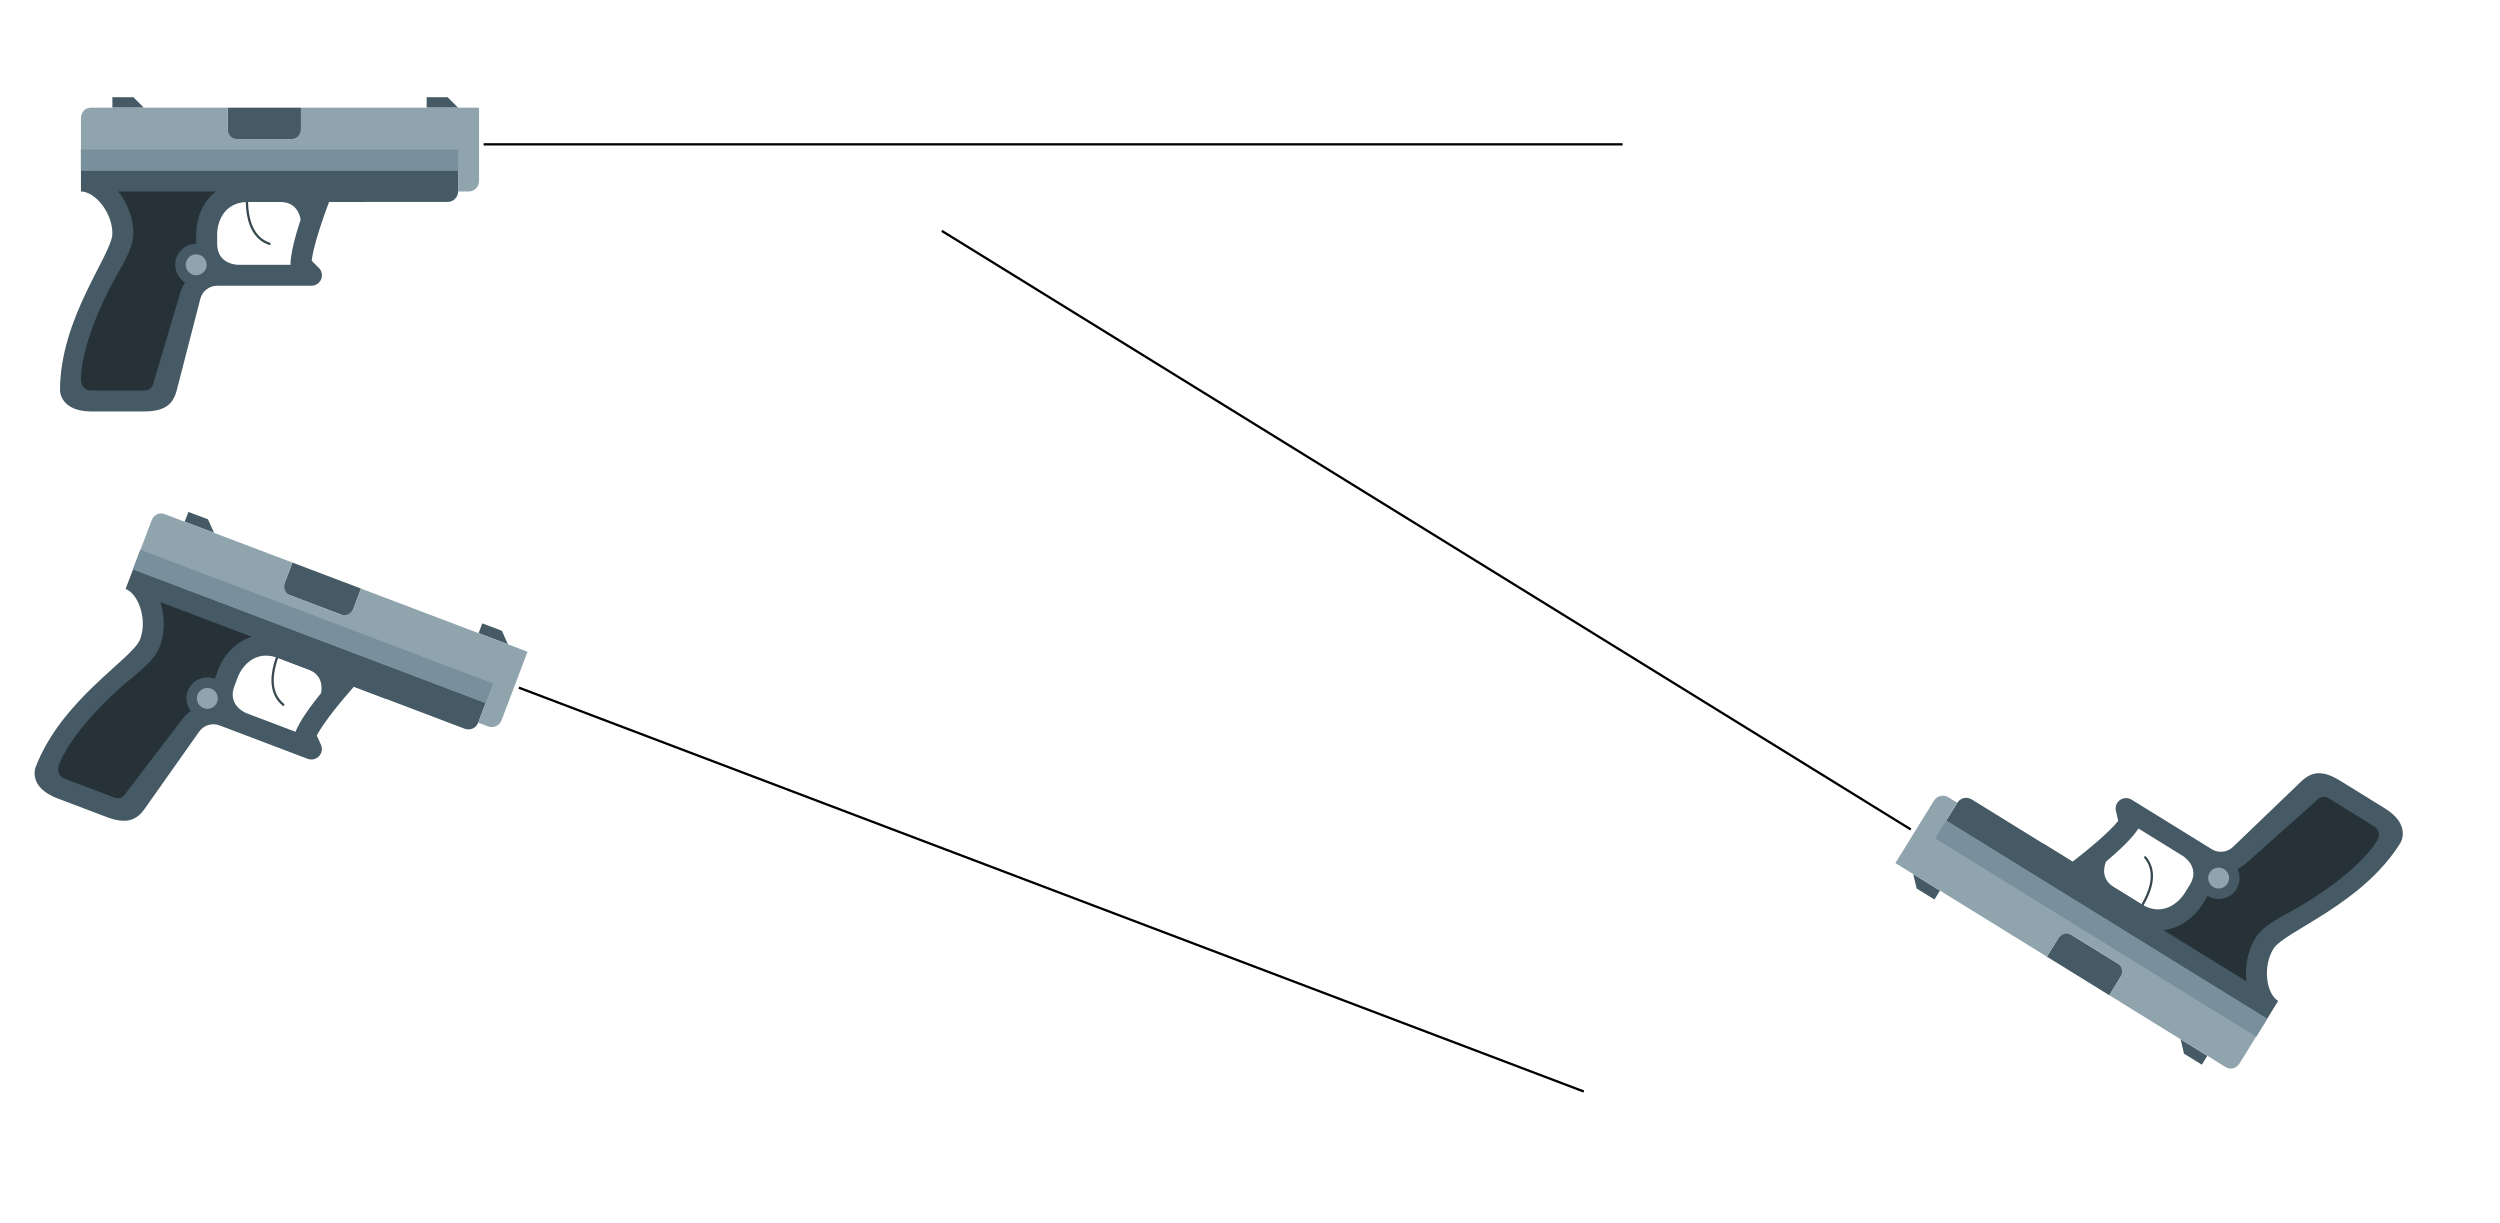
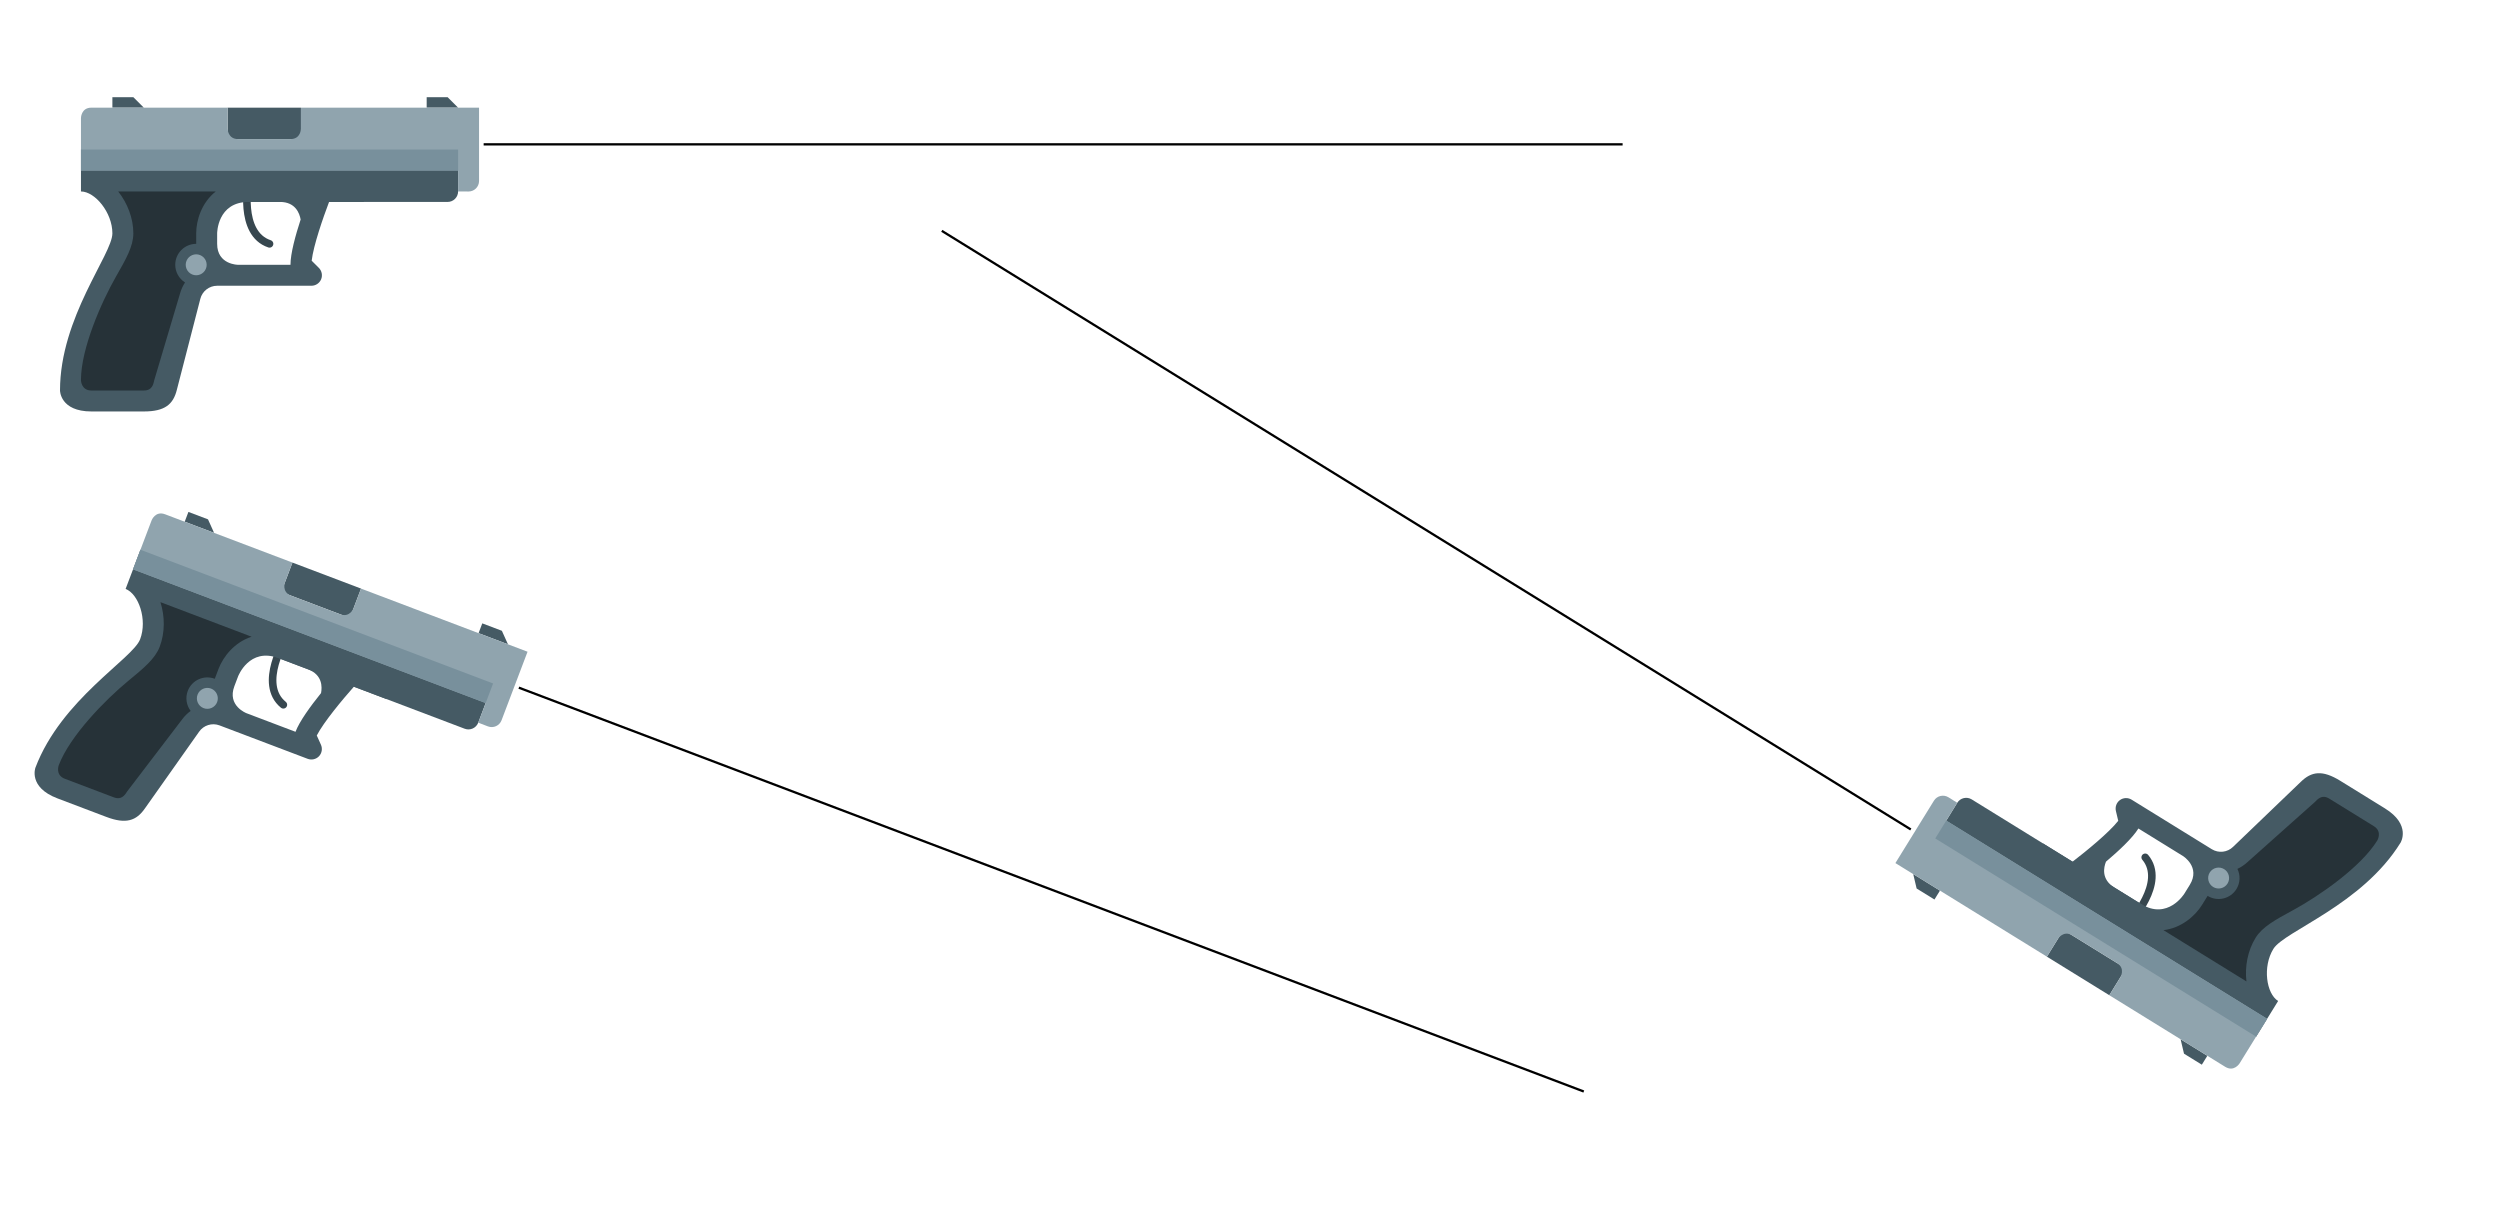
- <svg xmlns="http://www.w3.org/2000/svg" width="530.079pt" height="259.16pt" viewBox="0 0 530.079 259.16" version="1.1">
-   <g id="surface1">
-     <path style="fill:none;stroke-width:0.487;stroke-linecap:round;stroke-linejoin:round;stroke:rgb(21.568%,27.843%,30.98%);stroke-opacity:1;stroke-miterlimit:4;" d="M 52.707 38.375 C 52.707 38.375 50.484 49.48 57.148 51.703 " />
-     <path style=" stroke:none;fill-rule:nonzero;fill:rgb(27.058%,35.294%,39.215%);fill-opacity:1;" d="M 97.133 22.828 L 94.91 20.605 L 90.469 20.605 L 90.469 22.828 Z M 30.492 22.828 L 28.273 20.605 L 23.828 20.605 L 23.828 22.828 Z M 48.266 22.828 L 63.812 22.828 L 63.812 29.488 L 48.266 29.488 Z M 94.91 42.816 L 28.5 42.816 L 28.5 31.711 L 97.133 31.711 L 97.133 40.598 C 97.133 41.816 96.133 42.816 94.91 42.816 Z M 94.91 42.816 " />
-     <path style=" stroke:none;fill-rule:nonzero;fill:rgb(27.058%,35.294%,39.215%);fill-opacity:1;" d="M 66.086 55.277 C 66.453 52.074 68.508 46.16 69.773 42.816 L 77.141 42.816 L 77.141 31.711 L 17.164 31.711 L 17.164 40.598 C 20.125 40.605 23.828 45.039 23.828 49.48 C 23.828 53.926 12.723 67.25 12.723 82.801 C 12.723 82.801 12.723 87.242 19.387 87.242 L 30.492 87.242 C 34.938 87.242 36.734 85.758 37.504 82.629 L 42.469 63.391 C 42.875 61.746 44.348 60.59 46.043 60.586 L 66.035 60.586 C 66.926 60.586 67.746 60.051 68.09 59.219 C 68.43 58.387 68.238 57.434 67.605 56.797 Z M 50.484 56.145 C 50.484 56.145 46.043 56.145 46.043 51.703 L 46.043 49.48 C 46.043 49.48 46.043 42.816 52.707 42.816 L 59.371 42.816 C 62.691 42.816 63.527 45.301 63.742 46.551 C 62.641 49.926 61.59 53.758 61.59 56.145 Z M 50.484 56.145 " />
-     <path style=" stroke:none;fill-rule:nonzero;fill:rgb(56.47%,64.313%,68.234%);fill-opacity:1;" d="M 63.812 22.828 L 63.812 27.27 C 63.812 27.27 63.812 29.488 61.59 29.488 C 61.59 29.488 52.707 29.5 50.484 29.488 C 48.266 29.488 48.266 27.27 48.266 27.27 L 48.266 22.828 L 19.387 22.828 C 17.164 22.828 17.164 25.047 17.164 25.047 L 17.164 36.152 L 97.133 36.152 L 97.133 40.598 L 99.344 40.605 C 100.578 40.605 101.574 39.605 101.574 38.375 L 101.574 22.828 Z M 43.82 56.145 C 43.82 57.367 42.82 58.367 41.602 58.367 C 40.379 58.367 39.379 57.367 39.379 56.145 C 39.379 54.922 40.379 53.926 41.602 53.926 C 42.82 53.926 43.82 54.922 43.82 56.145 Z M 43.82 56.145 " />
-     <path style=" stroke:none;fill-rule:nonzero;fill:rgb(47.058%,56.47%,61.176%);fill-opacity:1;" d="M 17.164 31.711 L 97.133 31.711 L 97.133 36.152 L 17.164 36.152 Z M 17.164 31.711 " />
-     <path style=" stroke:none;fill-rule:nonzero;fill:rgb(14.902%,19.608%,21.96%);fill-opacity:1;" d="M 37.156 56.145 C 37.156 53.691 39.145 51.703 41.602 51.703 L 41.602 49.48 C 41.602 46.645 42.789 42.93 45.746 40.598 L 25.062 40.598 C 27.008 43.051 28.273 46.254 28.273 49.48 C 28.273 52.215 26.727 54.914 24.586 58.66 C 21.496 64.051 17.164 73.914 17.164 80.578 C 17.164 80.578 17.164 82.801 19.387 82.801 L 30.492 82.801 C 32.387 82.801 32.543 81.281 32.715 80.578 L 38.18 62.219 C 38.41 61.395 38.762 60.609 39.23 59.895 C 37.945 59.082 37.16 57.668 37.156 56.145 Z M 37.156 56.145 " />
-     <path style="fill:none;stroke-width:0.486;stroke-linecap:butt;stroke-linejoin:miter;stroke:rgb(0%,0%,0%);stroke-opacity:1;stroke-miterlimit:4;" d="M 102.547 30.605 L 344.047 30.605 " />
-     <path style="fill:none;stroke-width:0.455;stroke-linecap:round;stroke-linejoin:round;stroke:rgb(21.568%,27.843%,30.98%);stroke-opacity:1;stroke-miterlimit:4;" d="M 97.913 98.268 C 97.913 98.268 95.839 108.652 102.068 110.728 " transform="matrix(1,0.379216,-0.379216,1,0,0)" />
-     <path style=" stroke:none;fill-rule:nonzero;fill:rgb(27.058%,35.294%,39.215%);fill-opacity:1;" d="M 107.703 136.613 L 106.414 133.746 L 102.258 132.172 L 101.473 134.25 Z M 45.395 112.984 L 44.105 110.117 L 39.949 108.543 L 39.164 110.621 Z M 62.008 119.285 L 76.547 124.797 L 74.184 131.027 L 59.648 125.516 Z M 98.535 154.516 L 36.441 130.969 L 40.379 120.586 L 104.551 144.918 L 101.402 153.227 C 100.969 154.371 99.68 154.949 98.535 154.516 Z M 98.535 154.516 " />
-     <path style=" stroke:none;fill-rule:nonzero;fill:rgb(27.058%,35.294%,39.215%);fill-opacity:1;" d="M 67.164 155.949 C 68.645 153.082 72.664 148.277 75.031 145.602 L 81.922 148.215 L 85.859 137.832 L 29.781 116.566 L 26.633 124.875 C 29.395 125.93 31.285 131.391 29.711 135.543 C 28.137 139.699 13.027 148.223 7.512 162.762 C 7.512 162.762 5.938 166.914 12.168 169.277 L 22.555 173.215 C 26.707 174.789 28.914 174.039 30.746 171.387 L 42.207 155.16 C 43.168 153.766 44.957 153.207 46.543 153.805 L 65.234 160.895 C 66.07 161.211 67.027 160.996 67.645 160.34 C 68.258 159.684 68.414 158.723 68.047 157.906 Z M 52.273 151.227 C 52.273 151.227 48.117 149.652 49.695 145.496 L 50.48 143.422 C 50.48 143.422 52.844 137.188 59.074 139.551 L 65.305 141.914 C 68.414 143.094 68.312 145.707 68.07 146.957 C 65.844 149.723 63.504 152.934 62.656 155.164 Z M 52.273 151.227 " />
-     <path style=" stroke:none;fill-rule:nonzero;fill:rgb(56.47%,64.313%,68.234%);fill-opacity:1;" d="M 76.547 124.797 L 74.973 128.953 C 74.973 128.953 74.184 131.027 72.109 130.242 C 72.109 130.242 63.797 127.098 61.723 126.305 C 59.648 125.516 60.434 123.438 60.434 123.438 L 62.008 119.285 L 35.008 109.047 C 32.934 108.258 32.145 110.336 32.145 110.336 L 28.207 120.719 L 102.977 149.074 L 101.402 153.227 L 103.469 154.02 C 104.621 154.457 105.906 153.875 106.344 152.727 L 111.855 138.188 Z M 46.043 148.863 C 45.609 150.004 44.32 150.586 43.176 150.152 C 42.035 149.719 41.453 148.43 41.887 147.289 C 42.32 146.145 43.609 145.566 44.754 146 C 45.895 146.434 46.477 147.723 46.043 148.863 Z M 46.043 148.863 " />
-     <path style=" stroke:none;fill-rule:nonzero;fill:rgb(47.058%,56.47%,61.176%);fill-opacity:1;" d="M 29.781 116.566 L 104.551 144.918 L 102.977 149.074 L 28.207 120.719 Z M 29.781 116.566 " />
-     <path style=" stroke:none;fill-rule:nonzero;fill:rgb(14.902%,19.608%,21.96%);fill-opacity:1;" d="M 39.812 146.5 C 40.68 144.207 43.246 143.051 45.539 143.922 L 46.328 141.844 C 47.332 139.191 49.762 136.141 53.355 135.008 L 34.016 127.672 C 34.961 130.656 35.012 134.102 33.867 137.121 C 32.898 139.676 30.496 141.648 27.164 144.395 C 22.363 148.34 14.816 156.027 12.453 162.258 C 12.453 162.258 11.668 164.336 13.742 165.125 L 24.129 169.062 C 25.898 169.73 26.582 168.367 26.992 167.773 L 38.613 152.543 C 39.121 151.852 39.73 151.242 40.422 150.738 C 39.504 149.523 39.273 147.926 39.812 146.5 Z M 39.812 146.5 " />
-     <path style="fill:none;stroke-width:0.455;stroke-linecap:butt;stroke-linejoin:miter;stroke:rgb(0%,0%,0%);stroke-opacity:1;stroke-miterlimit:4;" d="M 144.517 91.002 L 370.326 91.004 " transform="matrix(1,0.379216,-0.379216,1,0,0)" />
-     <path style="fill:none;stroke-width:0.414;stroke-linecap:round;stroke-linejoin:round;stroke:rgb(21.568%,27.843%,30.98%);stroke-opacity:1;stroke-miterlimit:4;" d="M -414.275 60.467 C -414.275 60.467 -416.165 69.916 -410.498 71.805 " transform="matrix(-1,-0.617754,0.617754,-1,0,0)" />
-     <path style=" stroke:none;fill-rule:nonzero;fill:rgb(27.058%,35.294%,39.215%);fill-opacity:1;" d="M 405.664 185.336 L 406.387 188.391 L 410.164 190.727 L 411.332 188.836 Z M 462.355 220.355 L 463.078 223.414 L 466.859 225.75 L 468.023 223.859 Z M 447.238 211.02 L 434.008 202.848 L 437.512 197.176 L 450.738 205.348 Z M 418.059 169.496 L 474.559 204.398 L 468.723 213.848 L 410.332 177.777 L 415.004 170.215 C 415.645 169.176 417.02 168.852 418.059 169.496 Z M 418.059 169.496 " />
-     <path style=" stroke:none;fill-rule:nonzero;fill:rgb(27.058%,35.294%,39.215%);fill-opacity:1;" d="M 449.133 174.043 C 447.137 176.574 442.277 180.527 439.445 182.707 L 433.176 178.832 L 427.34 188.281 L 478.363 219.801 L 483.035 212.242 C 480.52 210.68 479.699 204.961 482.035 201.184 C 484.367 197.402 500.824 191.902 508.996 178.672 C 508.996 178.672 511.328 174.895 505.66 171.391 L 496.211 165.555 C 492.43 163.219 490.121 163.535 487.82 165.797 L 473.488 179.551 C 472.277 180.738 470.414 180.949 468.973 180.059 L 451.965 169.551 C 451.207 169.082 450.227 169.109 449.496 169.637 C 448.77 170.168 448.434 171.078 448.637 171.953 Z M 462.859 181.504 C 462.859 181.504 466.641 183.84 464.305 187.617 L 463.137 189.508 C 463.137 189.508 459.633 195.176 453.965 191.676 L 448.297 188.172 C 445.469 186.426 446.062 183.879 446.535 182.699 C 449.246 180.406 452.156 177.695 453.41 175.668 Z M 462.859 181.504 " />
-     <path style=" stroke:none;fill-rule:nonzero;fill:rgb(56.47%,64.313%,68.234%);fill-opacity:1;" d="M 434.008 202.848 L 436.344 199.066 C 436.344 199.066 437.512 197.176 439.402 198.344 C 439.402 198.344 446.965 203.008 448.852 204.18 C 450.738 205.348 449.574 207.238 449.574 207.238 L 447.238 211.02 L 471.805 226.195 C 473.695 227.363 474.863 225.473 474.863 225.473 L 480.699 216.023 L 412.668 173.996 L 415.004 170.215 L 413.125 169.047 C 412.074 168.398 410.703 168.727 410.055 169.773 L 401.883 183 Z M 468.527 185.008 C 469.172 183.965 470.547 183.641 471.586 184.285 C 472.625 184.926 472.949 186.301 472.309 187.34 C 471.668 188.379 470.289 188.707 469.25 188.062 C 468.211 187.422 467.887 186.047 468.527 185.008 Z M 468.527 185.008 " />
-     <path style=" stroke:none;fill-rule:nonzero;fill:rgb(47.058%,56.47%,61.176%);fill-opacity:1;" d="M 478.363 219.801 L 410.332 177.777 L 412.668 173.996 L 480.699 216.023 Z M 478.363 219.801 " />
-     <path style=" stroke:none;fill-rule:nonzero;fill:rgb(14.902%,19.608%,21.96%);fill-opacity:1;" d="M 474.199 188.508 C 472.91 190.598 470.172 191.242 468.082 189.953 L 466.918 191.844 C 465.426 194.258 462.461 196.793 458.719 197.223 L 476.316 208.094 C 475.953 204.984 476.559 201.594 478.254 198.848 C 479.691 196.523 482.422 195.039 486.215 192.977 C 491.676 190.012 500.547 183.898 504.047 178.227 C 504.047 178.227 505.215 176.336 503.324 175.172 L 493.875 169.332 C 492.266 168.34 491.336 169.551 490.82 170.055 L 476.52 182.805 C 475.891 183.387 475.176 183.867 474.402 184.23 C 475.07 185.598 474.996 187.211 474.199 188.508 Z M 474.199 188.508 " />
-     <path style="fill:none;stroke-width:0.414;stroke-linecap:butt;stroke-linejoin:miter;stroke:rgb(0%,0%,0%);stroke-opacity:1;stroke-miterlimit:4;" d="M -371.875 53.856 L -166.418 53.856 " transform="matrix(-1,-0.617754,0.617754,-1,0,0)" />
+ <svg xmlns="http://www.w3.org/2000/svg" xmlns:xlink="http://www.w3.org/1999/xlink" width="187mm" height="91.426mm" viewBox="0 0 187 91.426" version="1.1" id="svg8">
+   <defs id="defs2">
+     <clipPath id="_clipPath_2GEfn45JLl8Nr1pDtXFPFZ3tAUO5LwmP">
+       <rect width="450" height="450" id="rect833" x="0" y="0" />
+     </clipPath>
+     <linearGradient xlink:href="#linearGradient2308" id="linearGradient5196" gradientUnits="userSpaceOnUse" gradientTransform="matrix(-7.228913,-5.80752,-4.077291,5.07521,759.7605,460.2632)" x1="26.5" y1="51.3" x2="26.5" y2="61.618" />
+     <linearGradient id="linearGradient2308">
+       <stop id="stop2310" offset="0" style="stop-color:#41a9ff;stop-opacity:1;" />
+       <stop id="stop2312" offset="1" style="stop-color:#41a9ff;stop-opacity:0;" />
+     </linearGradient>
+     <linearGradient xlink:href="#linearGradient2187" id="linearGradient5200" gradientUnits="userSpaceOnUse" gradientTransform="matrix(4.778283,-5.94777,8.471751,6.805984,205.3838,466.6789)" x1="16.902" y1="12.175" x2="2.705" y2="14.088" />
+     <linearGradient id="linearGradient2187">
+       <stop style="stop-color:#ffffff;stop-opacity:1;" offset="0" id="stop2189" />
+       <stop style="stop-color:#ffffff;stop-opacity:0;" offset="1" id="stop2191" />
+     </linearGradient>
+     <radialGradient xlink:href="#linearGradient2187" id="radialGradient5202" gradientUnits="userSpaceOnUse" gradientTransform="matrix(3.234762,0.3292483,-0.04021934,0.3951426,-1016.175,204.9602)" cx="456.521" cy="28.498" fx="456.521" fy="28.498" r="168.075" />
+     <radialGradient r="168.075" fy="28.498" fx="456.521" cy="28.498" cx="456.521" gradientTransform="matrix(3.234762,0.3292483,-0.04021934,0.3951426,-1016.175,204.9602)" gradientUnits="userSpaceOnUse" id="radialGradient4486" xlink:href="#linearGradient2187" />
+     <radialGradient xlink:href="#linearGradient2187" id="radialGradient5326" gradientUnits="userSpaceOnUse" gradientTransform="matrix(3.234762,0.3292483,-0.04021934,0.3951426,-1016.175,204.9602)" cx="456.521" cy="28.498" fx="456.521" fy="28.498" r="168.075" />
+     <radialGradient xlink:href="#linearGradient2187" id="radialGradient5329" gradientUnits="userSpaceOnUse" gradientTransform="matrix(3.234762,0.3292483,-0.04021934,0.3951426,-1057.371,94.40933)" cx="456.521" cy="28.498" fx="456.521" fy="28.498" r="168.075" />
+   </defs>
+   <g id="layer1">
+     <g id="g1099" transform="matrix(0.6506232,0,0,0.6506232,4.48852,-19.29287)">
+       <g style="isolation:isolate;stroke-width:2.148;stroke-miterlimit:4;stroke-dasharray:none" id="g875" transform="matrix(0.1228987,0,0,0.1228987,-3.564063,31.23912)">
+         <g id="Group" style="stroke-width:2.148;stroke-miterlimit:4;stroke-dasharray:none">
+           <path d="m 205.4,156.4 c 0,0 -9.8,49 19.6,58.8" fill="none" vector-effect="non-scaling-stroke" stroke-width="19.6" stroke="#37474f" stroke-linejoin="round" stroke-linecap="round" stroke-miterlimit="4" id="path838" style="stroke-width:2.148;stroke-miterlimit:4;stroke-dasharray:none" />
+           <path d="M 401.4,87.8 391.6,78 H 372 v 9.8 z m -294,0 L 97.6,78 H 78 v 9.8 z m 78.4,0 h 68.6 v 29.4 H 185.8 Z M 391.6,176 h -293 v -49 h 302.8 v 39.2 c 0,5.39 -4.41,9.8 -9.8,9.8 z" fill="#455a64" id="path840" style="stroke-width:2.148;stroke-miterlimit:4;stroke-dasharray:none" />
+           <path d="M 264.425,230.978 C 266.042,216.846 275.107,190.739 280.693,176 H 313.2 V 127 H 48.6 v 39.2 c 13.054,0.039 29.4,19.6 29.4,39.2 0,19.6 -49,78.4 -49,147 0,0 0,19.6 29.4,19.6 h 49 c 19.6,0 27.528,-6.546 30.929,-20.364 l 21.903,-84.868 c 1.785,-7.259 8.293,-12.363 15.768,-12.368 h 88.2 c 3.94,0 7.546,-2.372 9.075,-6.047 1.496,-3.668 0.65,-7.876 -2.146,-10.682 z M 195.6,234.8 c 0,0 -19.6,0 -19.6,-19.6 v -9.8 c 0,0 0,-29.4 29.4,-29.4 h 29.4 c 14.661,0 18.336,10.947 19.296,16.464 -4.861,14.896 -9.496,31.811 -9.496,42.336 z" fill="#455a64" id="path842" style="stroke-width:2.148;stroke-miterlimit:4;stroke-dasharray:none" />
+           <path d="m 254.4,87.8 v 19.6 c 0,0 0,9.8 -9.8,9.8 0,0 -39.2,0.039 -49,0 -9.8,0 -9.8,-9.8 -9.8,-9.8 V 87.8 H 58.4 c -9.8,0 -9.8,9.8 -9.8,9.8 v 49 h 352.8 v 19.6 l 9.761,0.039 c 5.439,0 9.839,-4.41 9.839,-9.839 V 87.8 Z m -88.2,147 c 0,5.39 -4.41,9.8 -9.8,9.8 -5.39,0 -9.8,-4.41 -9.8,-9.8 0,-5.39 4.41,-9.8 9.8,-9.8 5.39,0 9.8,4.41 9.8,9.8 z" fill="#90a4ae" id="path844" style="stroke-width:2.148;stroke-miterlimit:4;stroke-dasharray:none" />
+           <path d="m 48.6,127 h 352.8 v 19.6 H 48.6 Z" fill="#78909c" id="path846" style="stroke-width:2.148;stroke-miterlimit:4;stroke-dasharray:none" />
+           <path d="m 136.8,234.8 c 0,-10.825 8.775,-19.6 19.6,-19.6 v -9.8 c 0,-12.515 5.243,-28.91 18.297,-39.2 H 83.439 c 8.575,10.829 14.161,24.961 14.161,39.2 0,12.054 -6.811,23.961 -16.268,40.503 C 67.71,269.678 48.6,313.2 48.6,342.6 c 0,0 0,9.8 9.8,9.8 h 49 c 8.35,0 9.036,-6.703 9.8,-9.8 l 24.108,-81.007 c 1.011,-3.639 2.577,-7.1 4.645,-10.26 -5.681,-3.579 -9.135,-9.818 -9.153,-16.533 z" fill="#263238" id="path848" style="stroke-width:2.148;stroke-miterlimit:4;stroke-dasharray:none" />
+         </g>
+       </g>
+       <path style="fill:none;stroke:#000000;stroke-width:0.264px;stroke-linecap:butt;stroke-linejoin:miter;stroke-opacity:1" d="M 48.704,46.248 H 179.648" id="path877" />
+     </g>
+     <g id="g1099-9" transform="matrix(0.6083501,0.2306962,-0.2306962,0.6083501,19.84843,12.06656)">
+       <g style="isolation:isolate;stroke-width:2.148;stroke-miterlimit:4;stroke-dasharray:none" id="g875-3" transform="matrix(0.1228987,0,0,0.1228987,-3.564063,31.23912)">
+         <g id="Group-6" style="stroke-width:2.148;stroke-miterlimit:4;stroke-dasharray:none">
+           <path d="m 205.4,156.4 c 0,0 -9.8,49 19.6,58.8" fill="none" vector-effect="non-scaling-stroke" stroke-width="19.6" stroke="#37474f" stroke-linejoin="round" stroke-linecap="round" stroke-miterlimit="4" id="path838-0" style="stroke-width:2.148;stroke-miterlimit:4;stroke-dasharray:none" />
+           <path d="M 401.4,87.8 391.6,78 H 372 v 9.8 z m -294,0 L 97.6,78 H 78 v 9.8 z m 78.4,0 h 68.6 v 29.4 H 185.8 Z M 391.6,176 h -293 v -49 h 302.8 v 39.2 c 0,5.39 -4.41,9.8 -9.8,9.8 z" fill="#455a64" id="path840-6" style="stroke-width:2.148;stroke-miterlimit:4;stroke-dasharray:none" />
+           <path d="M 264.425,230.978 C 266.042,216.846 275.107,190.739 280.693,176 H 313.2 V 127 H 48.6 v 39.2 c 13.054,0.039 29.4,19.6 29.4,39.2 0,19.6 -49,78.4 -49,147 0,0 0,19.6 29.4,19.6 h 49 c 19.6,0 27.528,-6.546 30.929,-20.364 l 21.903,-84.868 c 1.785,-7.259 8.293,-12.363 15.768,-12.368 h 88.2 c 3.94,0 7.546,-2.372 9.075,-6.047 1.496,-3.668 0.65,-7.876 -2.146,-10.682 z M 195.6,234.8 c 0,0 -19.6,0 -19.6,-19.6 v -9.8 c 0,0 0,-29.4 29.4,-29.4 h 29.4 c 14.661,0 18.336,10.947 19.296,16.464 -4.861,14.896 -9.496,31.811 -9.496,42.336 z" fill="#455a64" id="path842-2" style="stroke-width:2.148;stroke-miterlimit:4;stroke-dasharray:none" />
+           <path d="m 254.4,87.8 v 19.6 c 0,0 0,9.8 -9.8,9.8 0,0 -39.2,0.039 -49,0 -9.8,0 -9.8,-9.8 -9.8,-9.8 V 87.8 H 58.4 c -9.8,0 -9.8,9.8 -9.8,9.8 v 49 h 352.8 v 19.6 l 9.761,0.039 c 5.439,0 9.839,-4.41 9.839,-9.839 V 87.8 Z m -88.2,147 c 0,5.39 -4.41,9.8 -9.8,9.8 -5.39,0 -9.8,-4.41 -9.8,-9.8 0,-5.39 4.41,-9.8 9.8,-9.8 5.39,0 9.8,4.41 9.8,9.8 z" fill="#90a4ae" id="path844-6" style="stroke-width:2.148;stroke-miterlimit:4;stroke-dasharray:none" />
+           <path d="m 48.6,127 h 352.8 v 19.6 H 48.6 Z" fill="#78909c" id="path846-1" style="stroke-width:2.148;stroke-miterlimit:4;stroke-dasharray:none" />
+           <path d="m 136.8,234.8 c 0,-10.825 8.775,-19.6 19.6,-19.6 v -9.8 c 0,-12.515 5.243,-28.91 18.297,-39.2 H 83.439 c 8.575,10.829 14.161,24.961 14.161,39.2 0,12.054 -6.811,23.961 -16.268,40.503 C 67.71,269.678 48.6,313.2 48.6,342.6 c 0,0 0,9.8 9.8,9.8 h 49 c 8.35,0 9.036,-6.703 9.8,-9.8 l 24.108,-81.007 c 1.011,-3.639 2.577,-7.1 4.645,-10.26 -5.681,-3.579 -9.135,-9.818 -9.153,-16.533 z" fill="#263238" id="path848-8" style="stroke-width:2.148;stroke-miterlimit:4;stroke-dasharray:none" />
+         </g>
+       </g>
+       <path style="fill:none;stroke:#000000;stroke-width:0.264px;stroke-linecap:butt;stroke-linejoin:miter;stroke-opacity:1" d="M 48.704,46.248 H 179.648" id="path877-7" />
+     </g>
+     <g id="g1099-92" transform="matrix(-0.5535225,-0.3419407,0.3419407,-0.5535225,154.0706,104.2961)">
+       <g style="isolation:isolate;stroke-width:2.148;stroke-miterlimit:4;stroke-dasharray:none" id="g875-0" transform="matrix(0.1228987,0,0,0.1228987,-3.564063,31.23912)">
+         <g id="Group-2" style="stroke-width:2.148;stroke-miterlimit:4;stroke-dasharray:none">
+           <path d="m 205.4,156.4 c 0,0 -9.8,49 19.6,58.8" fill="none" vector-effect="non-scaling-stroke" stroke-width="19.6" stroke="#37474f" stroke-linejoin="round" stroke-linecap="round" stroke-miterlimit="4" id="path838-3" style="stroke-width:2.148;stroke-miterlimit:4;stroke-dasharray:none" />
+           <path d="M 401.4,87.8 391.6,78 H 372 v 9.8 z m -294,0 L 97.6,78 H 78 v 9.8 z m 78.4,0 h 68.6 v 29.4 H 185.8 Z M 391.6,176 h -293 v -49 h 302.8 v 39.2 c 0,5.39 -4.41,9.8 -9.8,9.8 z" fill="#455a64" id="path840-7" style="stroke-width:2.148;stroke-miterlimit:4;stroke-dasharray:none" />
+           <path d="M 264.425,230.978 C 266.042,216.846 275.107,190.739 280.693,176 H 313.2 V 127 H 48.6 v 39.2 c 13.054,0.039 29.4,19.6 29.4,39.2 0,19.6 -49,78.4 -49,147 0,0 0,19.6 29.4,19.6 h 49 c 19.6,0 27.528,-6.546 30.929,-20.364 l 21.903,-84.868 c 1.785,-7.259 8.293,-12.363 15.768,-12.368 h 88.2 c 3.94,0 7.546,-2.372 9.075,-6.047 1.496,-3.668 0.65,-7.876 -2.146,-10.682 z M 195.6,234.8 c 0,0 -19.6,0 -19.6,-19.6 v -9.8 c 0,0 0,-29.4 29.4,-29.4 h 29.4 c 14.661,0 18.336,10.947 19.296,16.464 -4.861,14.896 -9.496,31.811 -9.496,42.336 z" fill="#455a64" id="path842-5" style="stroke-width:2.148;stroke-miterlimit:4;stroke-dasharray:none" />
+           <path d="m 254.4,87.8 v 19.6 c 0,0 0,9.8 -9.8,9.8 0,0 -39.2,0.039 -49,0 -9.8,0 -9.8,-9.8 -9.8,-9.8 V 87.8 H 58.4 c -9.8,0 -9.8,9.8 -9.8,9.8 v 49 h 352.8 v 19.6 l 9.761,0.039 c 5.439,0 9.839,-4.41 9.839,-9.839 V 87.8 Z m -88.2,147 c 0,5.39 -4.41,9.8 -9.8,9.8 -5.39,0 -9.8,-4.41 -9.8,-9.8 0,-5.39 4.41,-9.8 9.8,-9.8 5.39,0 9.8,4.41 9.8,9.8 z" fill="#90a4ae" id="path844-9" style="stroke-width:2.148;stroke-miterlimit:4;stroke-dasharray:none" />
+           <path d="m 48.6,127 h 352.8 v 19.6 H 48.6 Z" fill="#78909c" id="path846-2" style="stroke-width:2.148;stroke-miterlimit:4;stroke-dasharray:none" />
+           <path d="m 136.8,234.8 c 0,-10.825 8.775,-19.6 19.6,-19.6 v -9.8 c 0,-12.515 5.243,-28.91 18.297,-39.2 H 83.439 c 8.575,10.829 14.161,24.961 14.161,39.2 0,12.054 -6.811,23.961 -16.268,40.503 C 67.71,269.678 48.6,313.2 48.6,342.6 c 0,0 0,9.8 9.8,9.8 h 49 c 8.35,0 9.036,-6.703 9.8,-9.8 l 24.108,-81.007 c 1.011,-3.639 2.577,-7.1 4.645,-10.26 -5.681,-3.579 -9.135,-9.818 -9.153,-16.533 z" fill="#263238" id="path848-2" style="stroke-width:2.148;stroke-miterlimit:4;stroke-dasharray:none" />
+         </g>
+       </g>
+       <path style="fill:none;stroke:#000000;stroke-width:0.264px;stroke-linecap:butt;stroke-linejoin:miter;stroke-opacity:1" d="M 48.704,46.248 H 179.648" id="path877-8" />
+     </g>
  </g>
</svg>
